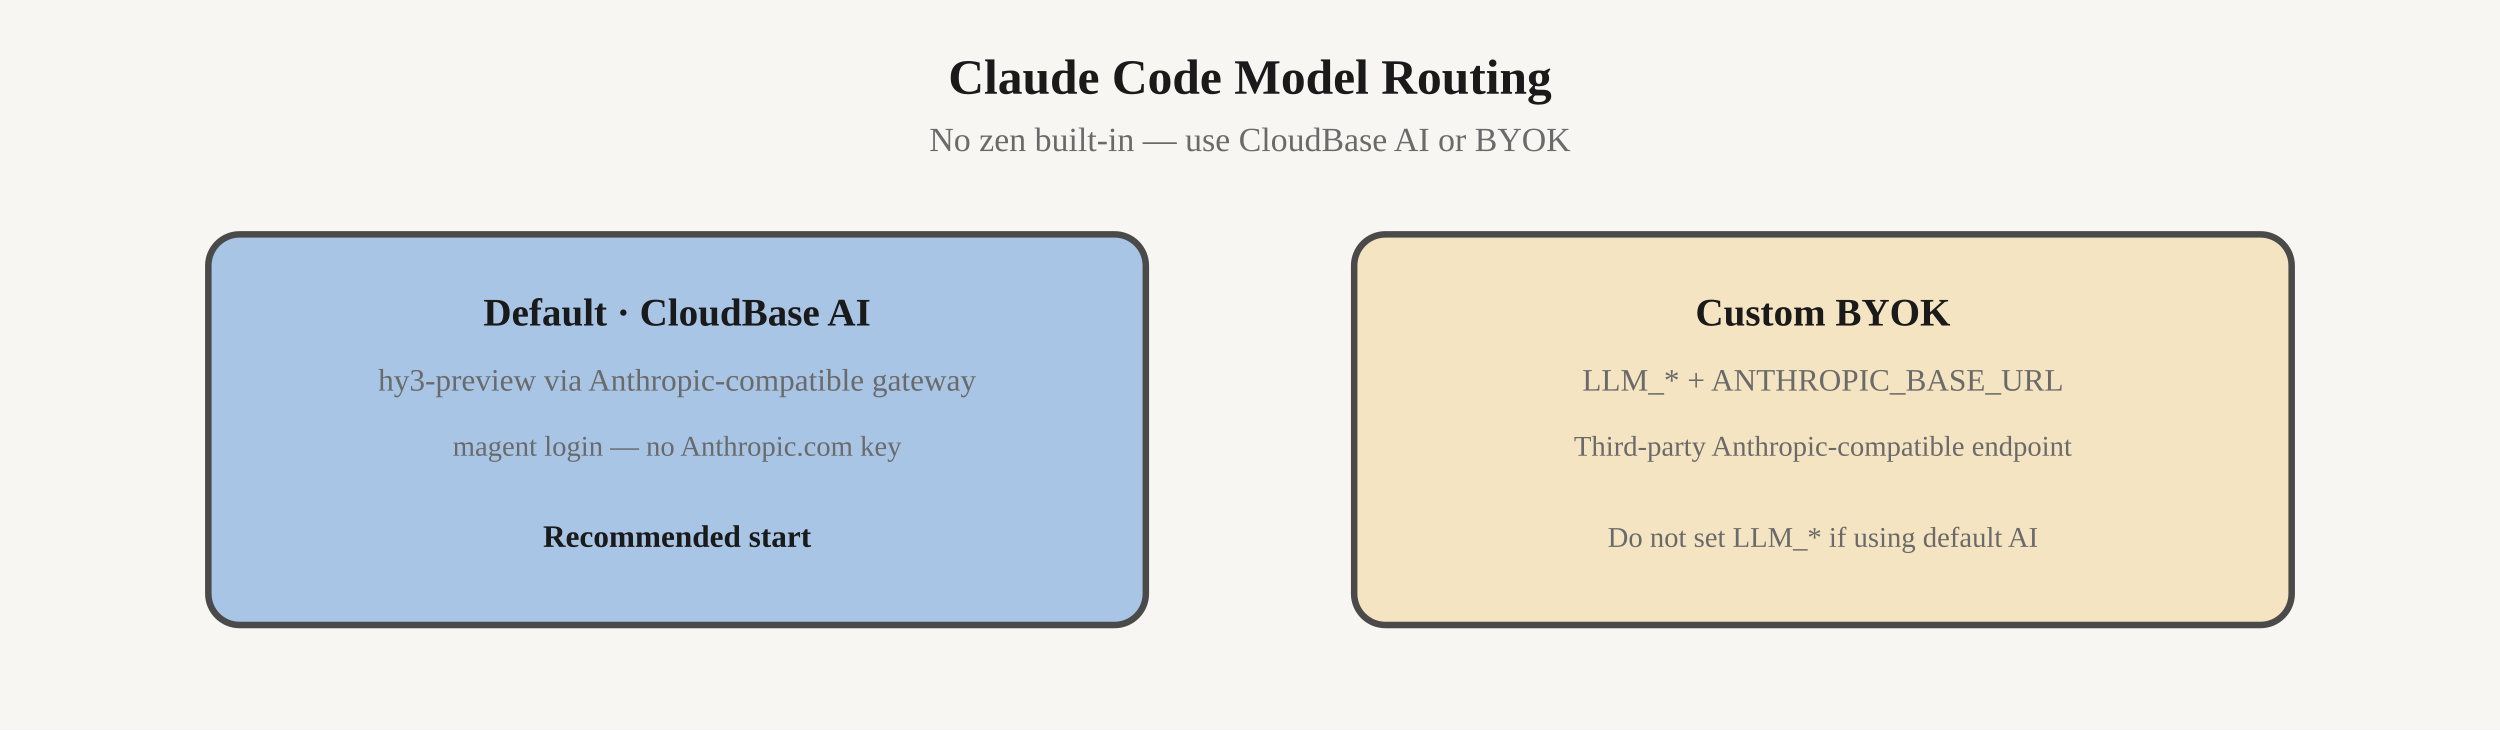
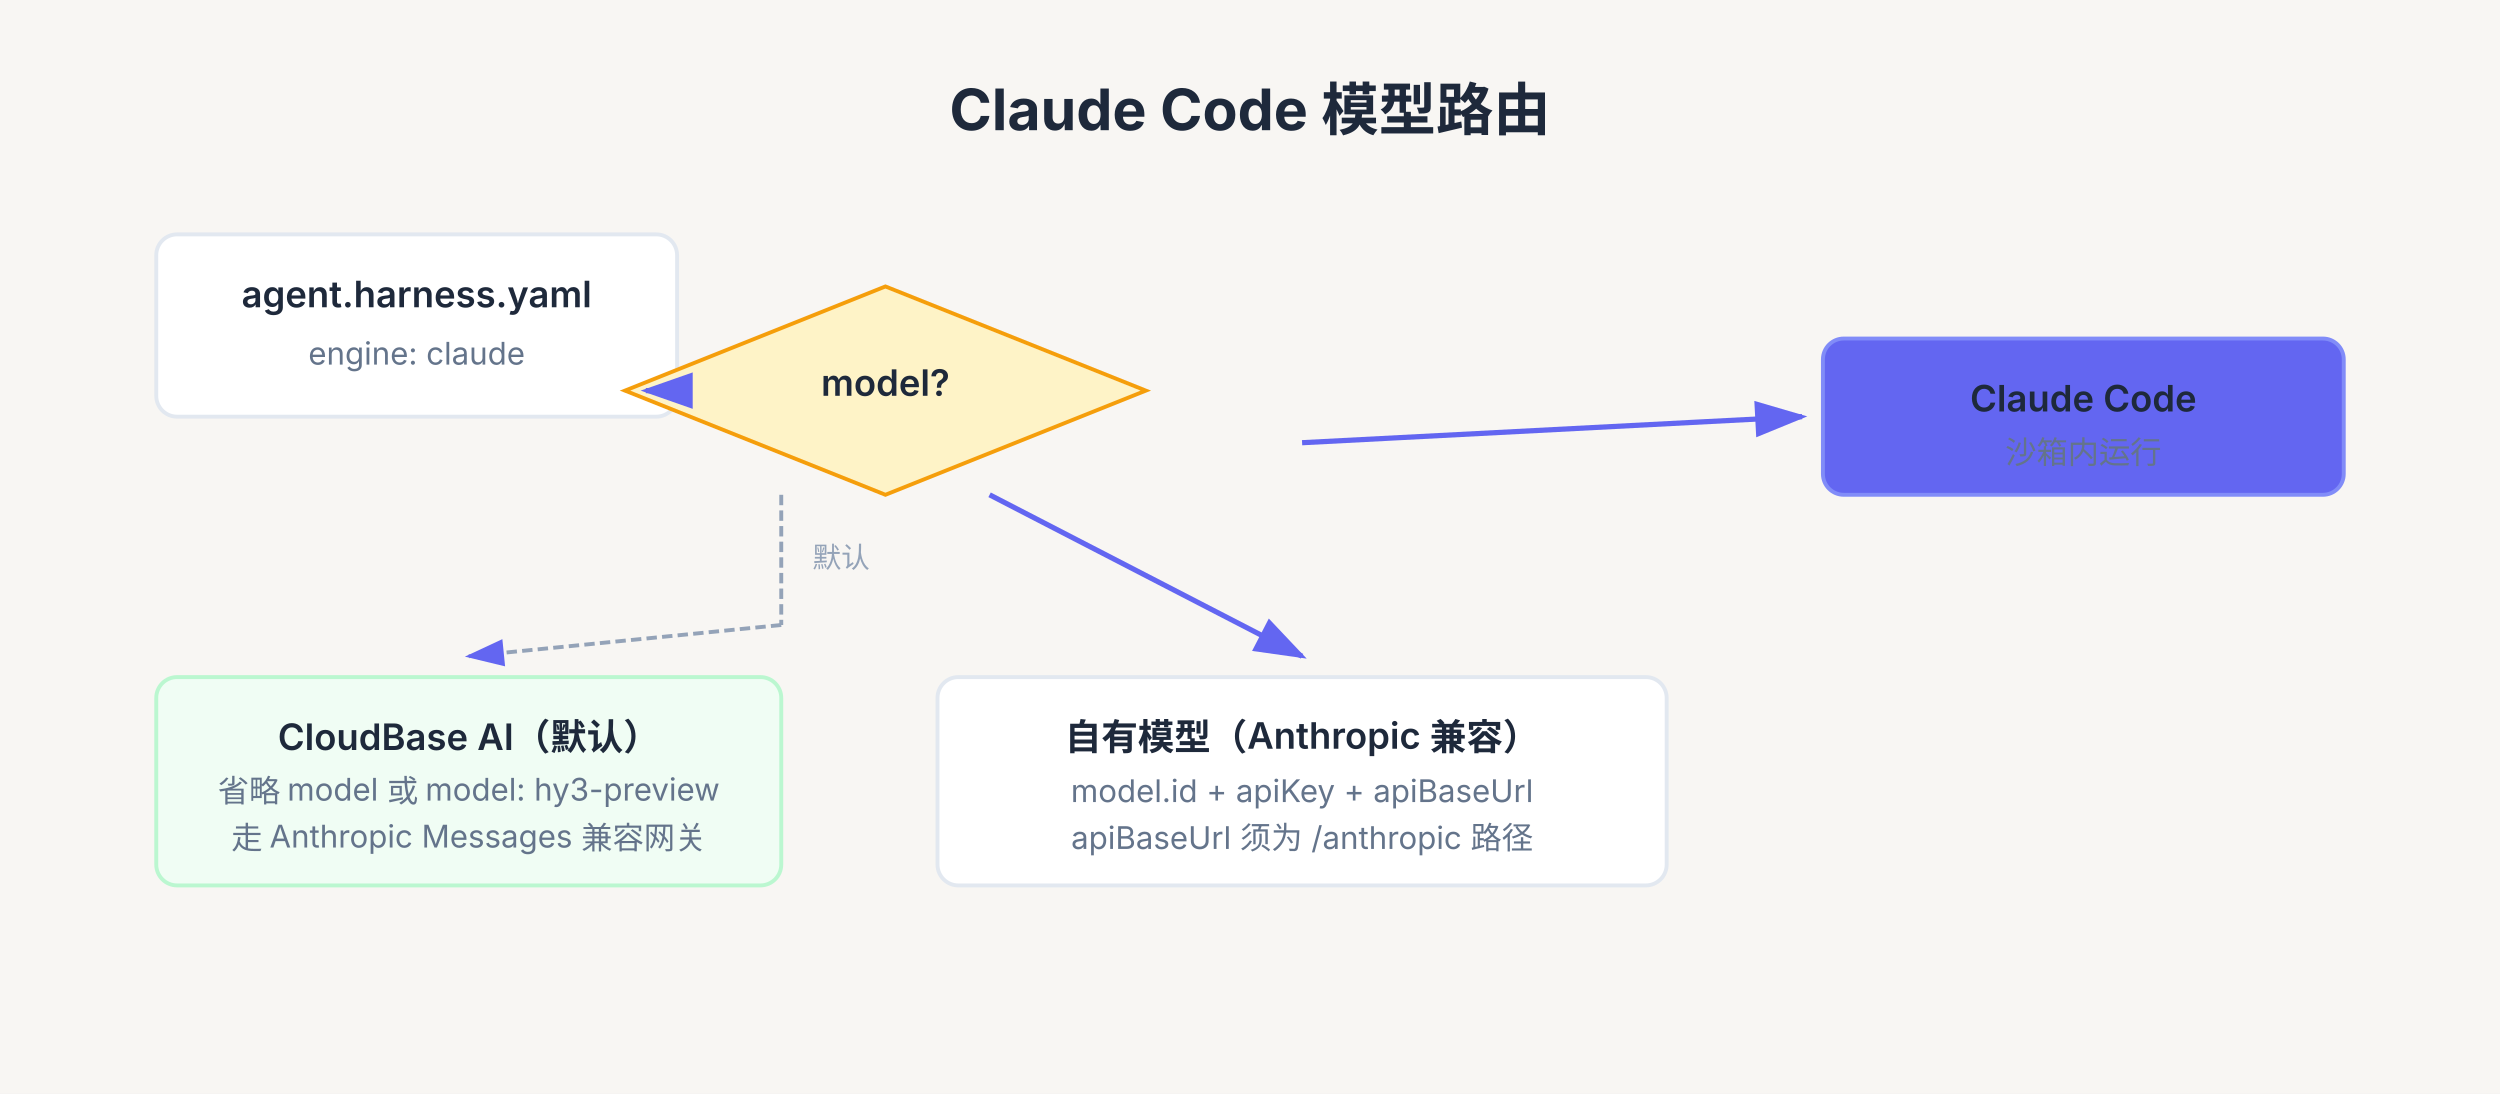
- <svg xmlns="http://www.w3.org/2000/svg" viewBox="0 0 960 280" width="960" height="280">
+ <svg xmlns="http://www.w3.org/2000/svg" viewBox="0 0 960 420">
  <defs>
-     <marker id="ac" markerWidth="8" markerHeight="8" refX="7" refY="4" orient="auto">
-       <polygon points="0 0, 8 4, 0 8" fill="#5a5a5a" />
+     <marker id="arrow" markerWidth="10" markerHeight="7" refX="9" refY="3.5" orient="auto">
+       <polygon points="0 0, 10 3.5, 0 7" fill="#6366f1" />
    </marker>
  </defs>
-   <rect width="960" height="280" fill="#f8f6f3" />
-   <text x="480" y="36" fill="#1a1a1a" font-size="19" font-weight="700" text-anchor="middle">Claude Code Model Routing</text>
-   <text x="480" y="58" fill="#6a6a6a" font-size="13" text-anchor="middle">No zen built-in — use CloudBase AI or BYOK</text>
-   <rect x="80" y="90" width="360" height="150" rx="12" fill="#a8c5e6" stroke="#4a4a4a" stroke-width="2.5" />
-   <text x="260" y="125" fill="#1a1a1a" font-size="15" font-weight="600" text-anchor="middle">Default · CloudBase AI</text>
-   <text x="260" y="150" fill="#6a6a6a" font-size="12" text-anchor="middle">hy3-preview via Anthropic-compatible gateway</text>
-   <text x="260" y="175" fill="#6a6a6a" font-size="11" text-anchor="middle">magent login — no Anthropic.com key</text>
-   <text x="260" y="210" fill="#1a1a1a" font-size="12" font-weight="600" text-anchor="middle">Recommended start</text>
-   <rect x="520" y="90" width="360" height="150" rx="12" fill="#f4e4c1" stroke="#4a4a4a" stroke-width="2.5" />
-   <text x="700" y="125" fill="#1a1a1a" font-size="15" font-weight="600" text-anchor="middle">Custom BYOK</text>
-   <text x="700" y="150" fill="#6a6a6a" font-size="12" text-anchor="middle">LLM_* + ANTHROPIC_BASE_URL</text>
-   <text x="700" y="175" fill="#6a6a6a" font-size="11" text-anchor="middle">Third-party Anthropic-compatible endpoint</text>
-   <text x="700" y="210" fill="#6a6a6a" font-size="11" text-anchor="middle">Do not set LLM_* if using default AI</text>
+   <style>
+     text { font-family: -apple-system, BlinkMacSystemFont, "Segoe UI", sans-serif; }
+     .t { font-size: 22px; font-weight: 700; fill: #1e293b; }
+     .l { font-size: 14px; font-weight: 600; fill: #1e293b; }
+     .d { font-size: 12px; fill: #64748b; }
+     .n { font-size: 11px; fill: #94a3b8; }
+   </style>
+   <rect width="960" height="420" fill="#f8f6f3" />
+   <text x="480" y="50" text-anchor="middle" class="t">Claude Code 模型路由</text>
+   <rect x="60" y="90" width="200" height="70" rx="8" fill="#ffffff" stroke="#e2e8f0" stroke-width="1.5" />
+   <text x="160" y="118" text-anchor="middle" class="l">agent.harness.yaml</text>
+   <text x="160" y="140" text-anchor="middle" class="d">engine: claude</text>
+   <polygon points="340,110 440,150 340,190 240,150" fill="#fef3c7" stroke="#f59e0b" stroke-width="1.5" />
+   <text x="340" y="152" text-anchor="middle" class="l" font-size="12">model?</text>
+   <line x1="260" y1="150" x2="248" y2="150" stroke="#6366f1" stroke-width="2" marker-end="url(#arrow)" />
+   <rect x="60" y="260" width="240" height="80" rx="8" fill="#f0fdf4" stroke="#bbf7d0" stroke-width="1.5" />
+   <text x="180" y="288" text-anchor="middle" class="l">CloudBase AI（默认）</text>
+   <text x="180" y="308" text-anchor="middle" class="d">省略 model 或 model: hy3-preview</text>
+   <text x="180" y="326" text-anchor="middle" class="d">走 Anthropic Messages 兼容网关</text>
+   <line x1="300" y1="190" x2="300" y2="240" stroke="#94a3b8" stroke-width="1.5" stroke-dasharray="4,2" />
+   <text x="312" y="218" class="n" font-size="10">默认</text>
+   <line x1="300" y1="240" x2="180" y2="252" stroke="#94a3b8" stroke-width="1.5" stroke-dasharray="4,2" marker-end="url(#arrow)" />
+   <rect x="360" y="260" width="280" height="80" rx="8" fill="#ffffff" stroke="#e2e8f0" stroke-width="1.5" />
+   <text x="500" y="288" text-anchor="middle" class="l">自有模型（Anthropic 兼容）</text>
+   <text x="500" y="308" text-anchor="middle" class="d">model.id + apiKey + apiBaseUrl</text>
+   <text x="500" y="326" text-anchor="middle" class="d">apiBaseUrl 须为 /anthropic 路径</text>
+   <line x1="380" y1="190" x2="500" y2="252" stroke="#6366f1" stroke-width="2" marker-end="url(#arrow)" />
+   <rect x="700" y="130" width="200" height="60" rx="8" fill="#6366f1" stroke="#818cf8" stroke-width="1.5" />
+   <text x="800" y="158" text-anchor="middle" class="l" fill="#ffffff">Claude Code</text>
+   <text x="800" y="178" text-anchor="middle" class="d" fill="#c7d2fe">沙箱内运行</text>
+   <line x1="500" y1="170" x2="692" y2="160" stroke="#6366f1" stroke-width="2" marker-end="url(#arrow)" />
</svg>
